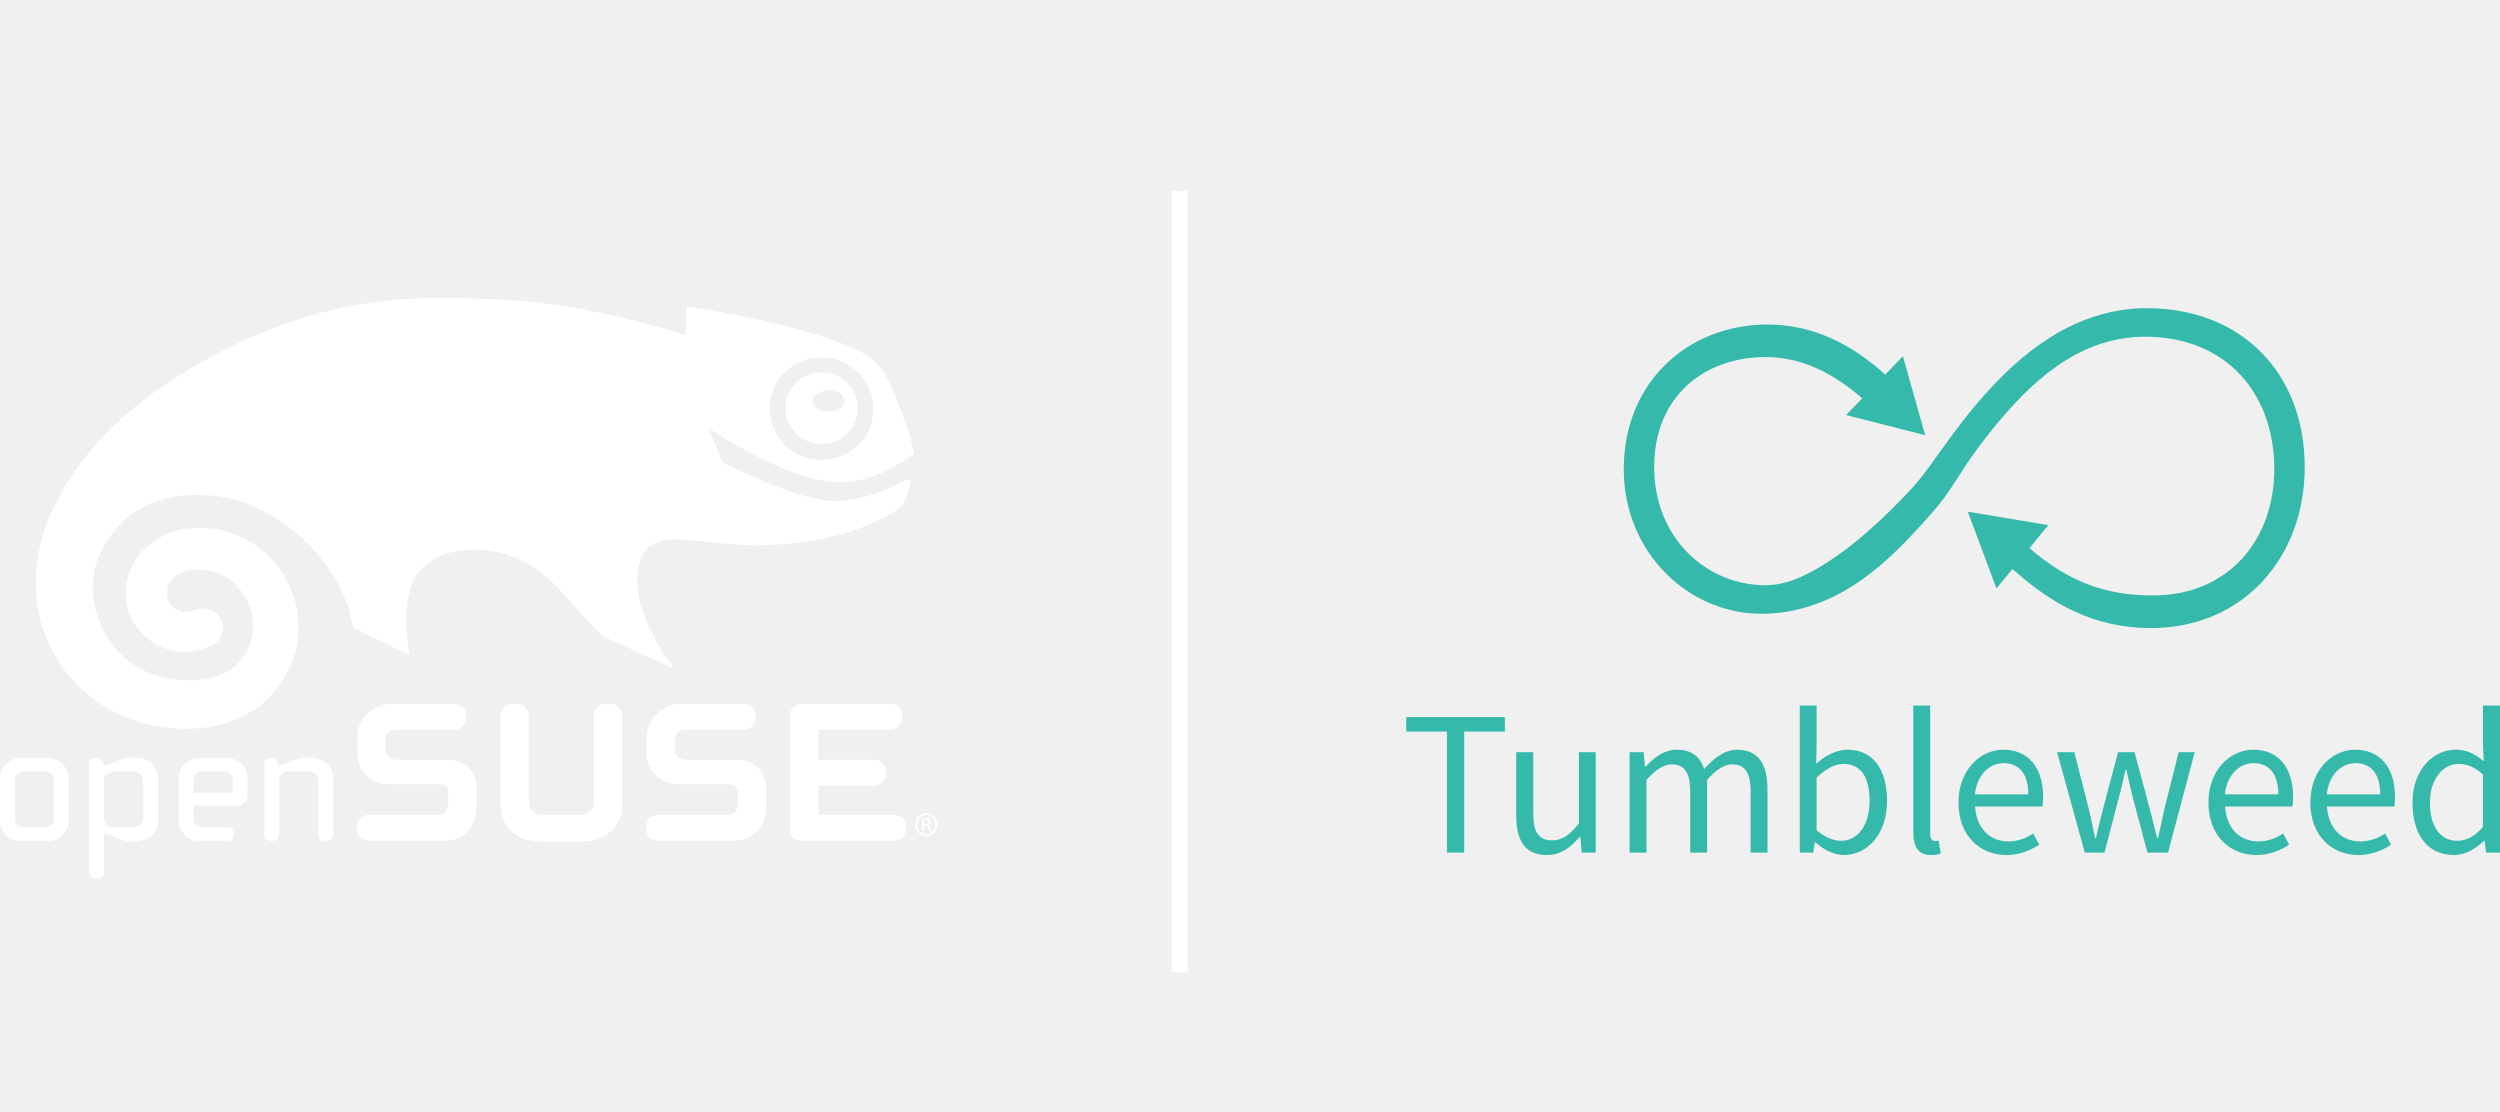
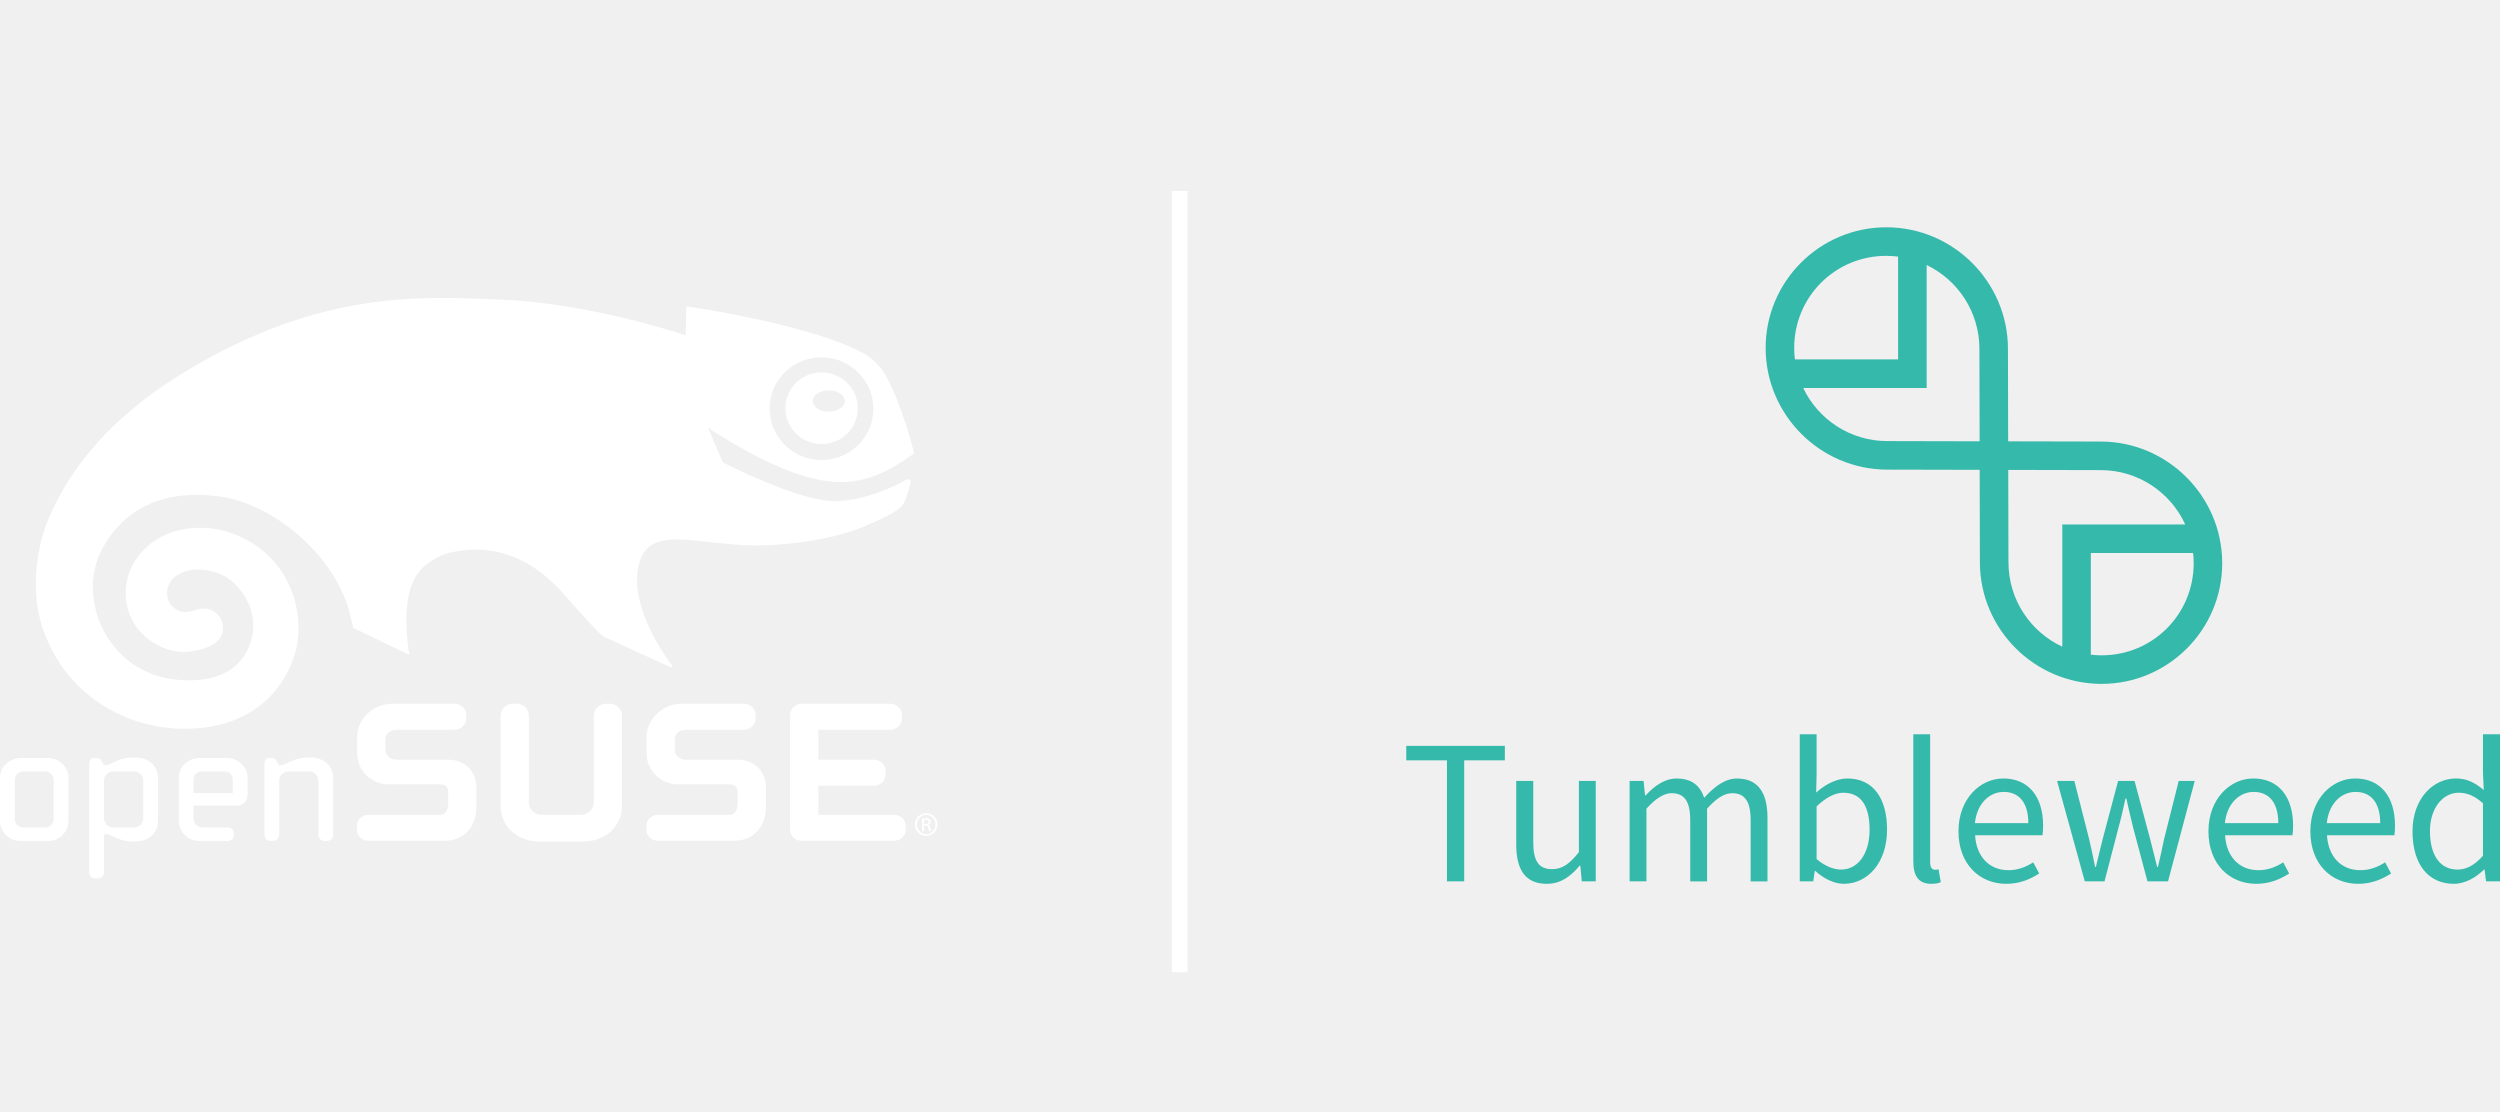
- <svg xmlns="http://www.w3.org/2000/svg" id="svg8" version="1.1" viewBox="0 0 180 80" preserveAspectRatio="xMidYMid meet" height="80" width="180">
+ <svg xmlns="http://www.w3.org/2000/svg" id="svg8" version="1.1" viewBox="0 0 180 80" preserveAspectRatio="xMidYMid" height="80" width="180">
  <defs id="defs2" />
  <g transform="translate(0,-1042.52)" id="layer1">
    <g transform="matrix(0.2109375,0,0,0.2086679,-0.107035,1063.614)" id="g887">
      <path id="Geeko" style="fill:#ffffff" d="m 281.365,27.426 c -3.311,-0.119 -6.451,1.051 -8.85,3.301 -2.399,2.25 -3.815,5.298 -3.915,8.599 -0.23,6.821 5.111,12.559 11.916,12.81 3.31,0.1 6.465,-1.07 8.878,-3.32 2.41,-2.261 3.795,-5.311 3.901,-8.599 0.23,-6.819 -5.109,-12.549 -11.93,-12.791 z m 2.02,13.512 c -3.031,0 -5.479,-1.64 -5.479,-3.65 0,-2.029 2.448,-3.66 5.479,-3.66 3.031,0 5.486,1.631 5.486,3.66 -0.002,2.01 -2.457,3.65 -5.486,3.65 z m 27.153,15.799 c 0.805,-0.531 1.396,-0.972 1.645,-1.07 l 0.268,-0.419 c -0.68,-4.279 -7.059,-25.029 -11.884,-30.019 -1.329,-1.359 -2.394,-2.699 -4.55,-3.96 C 278.564,11.098 237.155,4.96 235.216,4.679 l -0.33,0.091 -0.125,0.3 c 0,0 -0.16,8.58 -0.184,9.539 -4.229,-1.421 -34.972,-11.351 -63.791,-12.351 -24.44,-0.859 -60.033,-4.02 -107.196,24.98 l -1.394,0.868 C 40.006,41.948 24.686,59.017 16.678,78.846 c -2.512,6.24 -5.889,20.32 -2.541,33.569 1.442,5.791 4.13,11.611 7.756,16.819 8.194,11.77 21.944,19.58 36.749,20.899 20.904,1.87 36.733,-7.519 42.363,-25.099 3.871,-12.13 0,-29.928 -14.839,-39.008 C 74.094,78.636 61.115,80.316 53.586,85.297 47.055,89.627 43.356,96.357 43.421,103.747 c 0.151,13.11 11.444,20.078 19.564,20.099 2.359,0 4.728,-0.41 7.4,-1.28 0.951,-0.289 1.845,-0.649 2.831,-1.259 l 0.309,-0.181 0.195,-0.13 -0.065,0.039 c 1.85,-1.261 2.964,-3.311 2.964,-5.511 0,-0.6 -0.084,-1.208 -0.256,-1.821 -0.959,-3.32 -4.239,-5.328 -7.638,-4.709 l -0.46,0.109 -0.621,0.189 -0.901,0.31 c -1.87,0.46 -3.269,0.5 -3.569,0.51 -0.951,-0.061 -5.625,-1.461 -5.625,-6.58 v -0.07 c 0,-1.88 0.754,-3.199 1.17,-3.92 1.454,-2.28 5.435,-4.518 10.814,-4.05 7.059,0.61 12.149,4.23 15.52,11.06 3.129,6.349 2.31,14.159 -2.11,19.88 -4.39,5.668 -12.205,8.078 -22.598,6.959 -10.481,-1.159 -19.34,-7.191 -24.303,-16.579 -4.856,-9.178 -5.121,-20.059 -0.686,-28.418 10.609,-20.029 30.649,-19.82 41.637,-17.921 16.26,2.82 34.758,17.819 41.319,35.139 1.059,2.761 1.6,4.949 2.071,6.951 l 0.709,2.99 18.37,8.969 0.24,0.181 0.445,-0.04 0.081,-0.53 c -0.114,-0.41 -0.381,-0.789 -0.805,-5.93 -0.349,-4.562 -1.059,-17.051 5.228,-23.24 2.441,-2.419 6.161,-4.578 9.099,-5.269 12.04,-2.941 26.159,-0.912 39.507,14.539 6.91,7.98 10.279,11.619 11.97,13.249 l 0.589,0.531 0.695,0.519 c 0.554,0.302 22.954,10.621 22.954,10.621 l 0.461,-0.11 0.009,-0.479 c -0.149,-0.17 -14.199,-18.328 -11.698,-33.279 1.97,-11.909 11.447,-10.83 24.558,-9.35 4.279,0.5 9.152,1.059 14.196,1.172 14.083,0.089 29.254,-2.512 38.604,-6.602 6.049,-2.629 9.909,-4.379 12.328,-6.579 0.87,-0.721 1.321,-1.891 1.791,-3.15 l 0.33,-0.831 c 0.391,-1.021 0.966,-3.171 1.219,-4.35 0.102,-0.519 0.161,-1.068 -0.209,-1.359 l -1.294,0.24 c -4.106,2.471 -14.369,7.15 -23.965,7.35 -11.914,0.24 -35.898,-11.981 -38.399,-13.28 l -0.24,-0.279 c -0.589,-1.44 -4.19,-9.95 -4.96,-11.749 17.27,11.379 31.594,17.668 42.559,18.638 12.207,1.087 21.722,-5.574 25.785,-8.422 z M 263.191,39.298 c 0.175,-4.73 2.155,-9.12 5.614,-12.34 3.46,-3.231 7.975,-4.9 12.708,-4.749 9.76,0.349 17.43,8.589 17.095,18.338 -0.184,4.73 -2.164,9.12 -5.614,12.33 -3.46,3.25 -7.964,4.92 -12.719,4.76 -9.75,-0.36 -17.411,-8.58 -17.084,-18.338 z" />
      <path style="fill:#ffffff" d="m 134.486,141.732 c -7.784,0 -12.065,6.58 -12.065,11.13 v 5.84 c 0,6.7 5.474,10.851 10.549,10.851 h 17.819 c 2.245,0 2.715,1.47 2.715,2.71 v 3.769 c 0,0.4 -0.081,4.02 -2.715,4.02 h -24.303 c -2.415,0 -4.16,1.68 -4.16,3.979 v 1.042 c 0,2.291 1.745,3.96 4.16,3.96 h 25.624 c 6.698,0 11.019,-4.66 11.019,-11.879 v -6.302 c 0,-6.779 -4.87,-9.809 -9.706,-9.809 h -17.533 c -2.64,0 -3.836,-1.98 -3.836,-3.38 v -3.48 c 0,-2.191 1.464,-3.46 4.025,-3.46 h 19.408 c 2.38,0 4.171,-1.71 4.171,-3.971 v -1.04 c 0,-2.269 -1.821,-3.981 -4.251,-3.981 z" id="path865" />
      <path style="fill:#ffffff" d="m 207.349,141.732 c -2.301,0 -4.155,1.87 -4.155,4.171 v 29.838 c 0,2.39 -1.95,4.311 -4.311,4.311 h -13.545 c -2.369,0 -4.309,-1.92 -4.309,-4.311 v -29.838 c 0,-2.301 -1.87,-4.171 -4.169,-4.171 h -1.31 c -2.334,0 -4.171,1.842 -4.171,4.171 v 30.968 c 0,7.21 5.674,12.44 13.489,12.44 h 14.485 c 7.805,0 13.475,-5.228 13.475,-12.44 v -30.968 c 0,-2.329 -1.829,-4.171 -4.16,-4.171 z" id="path867" />
      <path style="fill:#ffffff" d="m 233.281,141.732 c -7.78,0 -12.074,6.58 -12.074,11.13 v 5.84 c 0,6.7 5.484,10.851 10.563,10.851 h 17.814 c 2.248,0 2.72,1.47 2.72,2.71 v 3.769 c 0,0.4 -0.081,4.02 -2.72,4.02 h -24.314 c -2.405,0 -4.16,1.68 -4.16,3.979 v 1.042 c 0,2.291 1.756,3.96 4.16,3.96 h 25.633 c 6.7,0 11.041,-4.66 11.041,-11.879 v -6.302 c 0,-6.779 -4.885,-9.809 -9.72,-9.809 h -17.533 c -2.647,0 -3.839,-1.98 -3.839,-3.38 v -3.48 c 0,-2.191 1.464,-3.46 4.025,-3.46 h 19.419 c 2.375,0 4.158,-1.71 4.158,-3.971 v -1.04 c 0,-2.269 -1.819,-3.981 -4.26,-3.981 z" id="path869" />
      <path style="fill:#ffffff" d="m 274.246,141.732 c -2.31,0 -4.055,1.712 -4.055,3.981 v 39.358 c 0,2.259 1.705,3.96 3.964,3.96 h 31.364 c 2.415,0 4.16,-1.67 4.16,-3.96 v -1.042 c 0,-2.299 -1.745,-3.979 -4.16,-3.979 0,0 -24.533,0 -25.687,0 0,-1.021 0,-9.011 0,-10.02 1.144,0 18.822,0 18.822,0 2.41,0 4.16,-1.691 4.16,-3.981 v -1.04 c 0,-2.301 -1.75,-3.971 -4.16,-3.971 0,0 -17.679,0 -18.822,0 0,-1.03 0,-9.29 0,-10.32 1.144,0 24.382,0 24.382,0 2.406,0 4.16,-1.659 4.16,-3.971 v -1.04 c 0,-2.301 -1.754,-3.981 -4.16,-3.981 h -29.968 z" id="path871" />
      <g style="fill:#ffffff" transform="matrix(1.753857,0,0,1.753857,-853.9525,-548.7525)" id="g881">
        <path style="fill:#ffffff" d="m 491.254,404.369 c -2.241,0 -4.065,1.744 -4.065,3.894 v 8.461 c 0,2.184 1.765,3.963 3.929,3.963 h 5.473 c 2.164,0 3.929,-1.779 3.929,-3.963 v -8.461 c 0,-2.149 -1.825,-3.894 -4.065,-3.894 z m -1.184,12.019 v -7.726 c 0,-0.906 0.744,-1.647 1.654,-1.647 h 4.264 c 0.89,0 1.648,0.758 1.648,1.647 v 7.726 c 0,0.912 -0.738,1.653 -1.648,1.653 h -4.296 c -0.912,0 -1.622,-0.725 -1.622,-1.653 z" id="path873" />
        <path style="fill:#ffffff" d="m 512.91,404.271 c -1.578,0 -2.768,0.564 -3.723,1.026 -0.582,0.279 -1.086,0.52 -1.477,0.52 -0.177,0 -0.328,-0.08 -0.408,-0.211 l -0.364,-0.696 c -0.091,-0.183 -0.456,-0.541 -0.907,-0.541 h -0.541 c -0.52,0 -0.936,0.467 -0.936,1.037 v 21.461 c 0,0.673 0.531,1.203 1.203,1.203 h 0.468 c 0.667,0 1.209,-0.536 1.209,-1.203 v -7.121 c 0,-0.211 0.137,-0.439 0.276,-0.439 0.391,0 0.895,0.229 1.477,0.496 0.955,0.439 2.145,0.98 3.723,0.98 h 0.505 c 2.794,0 4.532,-1.597 4.532,-4.162 v -8.192 c 0,-2.526 -1.775,-4.157 -4.532,-4.157 h -0.505 z m -5.475,11.952 v -7.39 c 0,-1.021 0.798,-1.818 1.818,-1.818 h 3.997 c 1.021,0 1.818,0.798 1.818,1.818 v 7.39 c 0,1.003 -0.818,1.818 -1.818,1.818 h -3.997 c -1.001,0 -1.818,-0.815 -1.818,-1.818 z" id="path875" />
        <path style="fill:#ffffff" d="m 526.044,404.369 c -2.241,0 -4.06,1.744 -4.06,3.894 v 8.398 c 0,2.178 1.768,4.025 3.854,4.025 h 5.647 c 0.698,0 1.203,-0.484 1.203,-1.141 v -0.37 c 0,-0.661 -0.505,-1.135 -1.203,-1.135 h -4.639 c -1.3,0 -1.986,-0.639 -1.986,-1.854 0,0 0,-2.115 0,-2.457 0.379,0 8.369,0 8.369,0 1.346,0 2.142,-0.821 2.142,-2.212 v -3.256 c 0,-2.149 -1.822,-3.894 -4.054,-3.894 h -5.273 z m -1.183,4.265 c 0,-0.907 0.713,-1.619 1.621,-1.619 h 4.396 c 0.906,0 1.613,0.712 1.613,1.619 0,0 0,2.28 0,2.622 -0.364,0 -7.258,0 -7.631,0 10e-4,-0.342 10e-4,-2.622 10e-4,-2.622 z" id="path877" />
        <path style="fill:#ffffff" d="m 546.997,404.271 c -1.573,0 -2.76,0.564 -3.718,1.021 -0.596,0.28 -1.105,0.525 -1.521,0.525 -0.183,0 -0.257,-0.023 -0.399,-0.269 l -0.331,-0.604 c -0.19,-0.382 -0.513,-0.575 -0.949,-0.575 h -0.465 c -0.562,0 -0.972,0.438 -0.972,1.037 v 14.077 c 0,0.667 0.527,1.203 1.206,1.203 h 0.465 c 0.667,0 1.211,-0.542 1.211,-1.203 v -10.65 c 0,-0.998 0.815,-1.818 1.813,-1.818 h 3.999 c 1.001,0 1.816,0.82 1.816,1.818 v 10.65 c 0,0.667 0.53,1.203 1.203,1.203 h 0.47 c 0.667,0 1.209,-0.542 1.209,-1.203 v -11.055 c 0,-2.526 -1.776,-4.157 -4.535,-4.157 z" id="path879" />
      </g>
      <g style="fill:#ffffff" transform="matrix(1.753857,0,0,1.753857,-853.9525,-548.7525)" id="g885">
        <path style="fill:#ffffff" d="m 667.456,415.229 c 1.218,0 2.188,0.99 2.188,2.229 0,1.257 -0.971,2.237 -2.198,2.237 -1.218,0 -2.208,-0.98 -2.208,-2.237 0,-1.238 0.99,-2.229 2.208,-2.229 z m -0.01,0.346 c -0.98,0 -1.782,0.842 -1.782,1.882 0,1.06 0.802,1.891 1.792,1.891 0.99,0.011 1.782,-0.831 1.782,-1.881 0,-1.05 -0.792,-1.892 -1.782,-1.892 z m -0.416,3.179 h -0.396 v -2.485 c 0.208,-0.03 0.406,-0.06 0.703,-0.06 0.377,0 0.624,0.079 0.772,0.188 0.149,0.108 0.229,0.276 0.229,0.515 0,0.326 -0.218,0.524 -0.485,0.604 v 0.021 c 0.218,0.039 0.366,0.237 0.416,0.604 0.06,0.387 0.118,0.535 0.158,0.614 h -0.416 c -0.06,-0.079 -0.119,-0.307 -0.168,-0.634 -0.06,-0.316 -0.218,-0.436 -0.535,-0.436 h -0.277 v 1.069 z m 0,-1.377 h 0.287 c 0.327,0 0.604,-0.118 0.604,-0.426 0,-0.218 -0.158,-0.436 -0.604,-0.436 -0.129,0 -0.218,0.01 -0.287,0.021 z" id="path883" />
      </g>
    </g>
-     <path id="path910" d="m 84.938,1056.27 -2e-6,56.25" style="fill:none;stroke:#ffffff;stroke-width:1.125px;stroke-linecap:butt;stroke-linejoin:miter;stroke-opacity:1" />
-     <path style="fill:#35b9ab;fill-opacity:1;stroke-width:0.513" d="m 154.559,1064.707 c -2.247,0 -4.431,0.652 -6.377,1.767 -1.892,1.083 -3.541,2.553 -5.01,4.158 a 35.743,35.933 0 0 0 -1.674,1.975 56.675,56.976 0 0 0 -1.501,2 c -0.248,0.344 -0.495,0.689 -0.742,1.034 -0.493,0.689 -0.995,1.378 -1.569,2.002 a 43.894,44.127 0 0 1 -1.635,1.685 c -1.394,1.362 -2.883,2.657 -4.526,3.708 -1.3,0.831 -2.82,1.622 -4.398,1.622 -4.232,0 -8.026,-3.373 -8.026,-8.508 0,-5.134 3.648,-7.921 8.026,-7.921 2.537,0 4.779,1.088 6.955,2.971 l -1.165,1.204 2.848,0.724 2.848,0.724 -0.801,-2.841 -0.801,-2.841 -1.274,1.318 c -2.226,-2.002 -4.993,-3.604 -8.466,-3.604 -5.692,0 -10.361,4.107 -10.361,10.415 0,6.015 4.669,10.415 9.923,10.415 2.174,0 4.278,-0.651 6.144,-1.755 1.673,-0.992 3.133,-2.3 4.474,-3.702 0.453,-0.473 0.892,-0.958 1.329,-1.446 0.566,-0.633 1.097,-1.26 1.571,-1.978 l 0.625,-0.946 c 0.383,-0.58 0.738,-1.155 1.149,-1.719 0.757,-1.04 1.551,-2.054 2.405,-3.014 1.432,-1.612 3.055,-3.113 4.967,-4.131 1.517,-0.807 3.195,-1.26 4.914,-1.26 5.983,0 9.339,4.181 9.339,9.535 0,4.988 -3.21,9.095 -8.755,9.095 -3.169,0 -5.948,-0.864 -8.875,-3.408 l 1.356,-1.658 -2.897,-0.484 -2.898,-0.484 1.032,2.765 1.033,2.765 1.152,-1.408 c 2.837,2.566 5.929,4.26 9.952,4.26 6.712,0 11.089,-5.135 11.089,-11.589 0,-6.748 -4.523,-11.442 -11.381,-11.442" id="path914" />
-     <path id="text927" transform="translate(0,1042.52)" d="M 129.582 50.797 L 129.582 61.385 L 130.557 61.385 L 130.66 60.641 L 130.705 60.641 C 131.341 61.221 132.096 61.562 132.762 61.562 C 134.404 61.562 135.867 60.121 135.867 57.652 C 135.867 55.422 134.877 53.979 133.014 53.979 C 132.215 53.979 131.415 54.41 130.764 54.99 L 130.795 53.682 L 130.795 50.797 L 129.582 50.797 z M 137.758 50.797 L 137.758 59.928 C 137.758 60.984 138.126 61.562 139.043 61.562 C 139.368 61.562 139.576 61.518 139.738 61.443 L 139.576 60.521 C 139.443 60.551 139.385 60.551 139.311 60.551 C 139.133 60.551 138.971 60.402 138.971 60.016 L 138.971 50.797 L 137.758 50.797 z M 178.771 50.797 L 178.771 53.578 L 178.832 54.811 C 178.196 54.29 177.649 53.979 176.82 53.979 C 175.178 53.979 173.699 55.436 173.699 57.785 C 173.699 60.194 174.867 61.562 176.672 61.562 C 177.515 61.562 178.284 61.087 178.846 60.537 L 178.891 60.537 L 178.994 61.385 L 180 61.385 L 180 50.797 L 178.771 50.797 z M 101.25 51.629 L 101.25 52.67 L 104.18 52.67 L 104.18 61.385 L 105.422 61.385 L 105.422 52.67 L 108.35 52.67 L 108.35 51.629 L 101.25 51.629 z M 120.719 53.979 C 119.861 53.979 119.108 54.513 118.486 55.197 L 118.441 55.197 L 118.338 54.156 L 117.332 54.156 L 117.332 61.385 L 118.545 61.385 L 118.545 56.15 C 119.211 55.407 119.817 55.035 120.35 55.035 C 121.267 55.035 121.695 55.614 121.695 56.967 L 121.695 61.385 L 122.908 61.385 L 122.908 56.15 C 123.574 55.407 124.151 55.035 124.713 55.035 C 125.615 55.035 126.045 55.614 126.045 56.967 L 126.045 61.385 L 127.258 61.385 L 127.258 56.805 C 127.258 54.961 126.548 53.979 125.068 53.979 C 124.196 53.979 123.456 54.543 122.701 55.361 C 122.405 54.499 121.813 53.979 120.719 53.979 z M 144.234 53.979 C 142.592 53.979 141.01 55.421 141.01 57.785 C 141.01 60.15 142.532 61.562 144.455 61.562 C 145.431 61.562 146.201 61.22 146.822 60.818 L 146.393 60.016 C 145.86 60.358 145.284 60.582 144.604 60.582 C 143.228 60.582 142.296 59.6 142.207 58.068 L 147.059 58.068 C 147.088 57.89 147.104 57.622 147.104 57.369 C 147.104 55.302 146.069 53.979 144.234 53.979 z M 162.232 53.979 C 160.591 53.979 159.008 55.421 159.008 57.785 C 159.008 60.15 160.532 61.562 162.455 61.562 C 163.431 61.562 164.199 61.22 164.82 60.818 L 164.393 60.016 C 163.86 60.358 163.282 60.582 162.602 60.582 C 161.226 60.582 160.294 59.6 160.205 58.068 L 165.057 58.068 C 165.086 57.89 165.102 57.622 165.102 57.369 C 165.102 55.302 164.067 53.979 162.232 53.979 z M 169.57 53.979 C 167.928 53.979 166.346 55.421 166.346 57.785 C 166.346 60.15 167.87 61.562 169.793 61.562 C 170.769 61.562 171.537 61.22 172.158 60.818 L 171.73 60.016 C 171.198 60.358 170.62 60.582 169.939 60.582 C 168.564 60.582 167.632 59.6 167.543 58.068 L 172.396 58.068 C 172.426 57.89 172.439 57.622 172.439 57.369 C 172.439 55.302 171.404 53.979 169.57 53.979 z M 109.168 54.156 L 109.168 58.736 C 109.168 60.58 109.848 61.562 111.371 61.562 C 112.362 61.562 113.073 61.042 113.738 60.254 L 113.783 60.254 L 113.887 61.385 L 114.893 61.385 L 114.893 54.156 L 113.68 54.156 L 113.68 59.287 C 112.999 60.135 112.482 60.506 111.742 60.506 C 110.796 60.506 110.395 59.927 110.395 58.574 L 110.395 54.156 L 109.168 54.156 z M 148.109 54.156 L 150.105 61.385 L 151.525 61.385 L 152.531 57.518 C 152.724 56.834 152.87 56.151 153.033 55.422 L 153.094 55.422 C 153.271 56.151 153.405 56.82 153.582 57.504 L 154.617 61.385 L 156.096 61.385 L 158.02 54.156 L 156.865 54.156 L 155.814 58.336 C 155.667 59.02 155.534 59.675 155.371 60.344 L 155.312 60.344 C 155.15 59.675 154.986 59.02 154.809 58.336 L 153.686 54.156 L 152.502 54.156 L 151.393 58.336 C 151.215 59.005 151.067 59.675 150.904 60.344 L 150.846 60.344 C 150.713 59.675 150.579 59.02 150.416 58.336 L 149.352 54.156 L 148.109 54.156 z M 144.264 54.945 C 145.388 54.945 146.039 55.734 146.039 57.191 L 142.193 57.191 C 142.341 55.764 143.258 54.945 144.264 54.945 z M 162.262 54.945 C 163.386 54.945 164.037 55.734 164.037 57.191 L 160.191 57.191 C 160.339 55.764 161.256 54.945 162.262 54.945 z M 169.6 54.945 C 170.724 54.945 171.375 55.734 171.375 57.191 L 167.529 57.191 C 167.677 55.764 168.594 54.945 169.6 54.945 z M 132.717 55.004 C 134.078 55.004 134.609 56.075 134.609 57.666 C 134.609 59.45 133.738 60.537 132.555 60.537 C 132.081 60.537 131.431 60.328 130.795 59.777 L 130.795 55.986 C 131.475 55.347 132.11 55.004 132.717 55.004 z M 177.027 55.004 C 177.619 55.004 178.165 55.213 178.771 55.764 L 178.771 59.541 C 178.18 60.21 177.603 60.537 176.938 60.537 C 175.68 60.537 174.955 59.496 174.955 57.771 C 174.955 56.121 175.874 55.004 177.027 55.004 z " style="font-style:normal;font-weight:normal;font-size:44.493px;line-height:1.25;font-family:sans-serif;letter-spacing:0px;word-spacing:0px;fill:#35b9ab;fill-opacity:1;stroke:none;stroke-width:1.112" />
+   </g>
+   <path id="path910" d="m 84.938,13.75 -2e-6,56.25" style="fill:none;stroke:#ffffff;stroke-width:1.125px;stroke-linecap:butt;stroke-linejoin:miter;stroke-opacity:1" />
+   <g id="layer2">
+     <path id="path12" style="color:#000000;fill:#35b9ab;fill-rule:evenodd;stroke-width:0.875;stroke-linecap:square;-inkscape-stroke:none" d="m 135.834,16.365 c -4.806,-0.012 -8.72,3.902 -8.708,8.708 0.012,4.806 3.934,8.728 8.74,8.74 l 2.161,0.005 -0.005,-5.58e-4 c 9.9e-4,3e-6 0.002,-3e-6 0.002,0 h 5.5e-4 c 1.964,0.005 3.677,0.008 4.512,0.01 0.002,1.146 0.011,4.829 0.015,6.672 0.012,4.806 3.934,8.729 8.74,8.74 4.806,0.012 8.72,-3.902 8.708,-8.708 -0.012,-4.806 -3.934,-8.728 -8.74,-8.74 -0.563,-0.001 -1.16,-0.003 -2.039,-0.005 -1.997,-0.005 -3.786,-0.008 -4.633,-0.01 -0.002,-1.146 -0.011,-4.829 -0.015,-6.672 -0.012,-4.806 -3.934,-8.729 -8.74,-8.74 z m -0.005,2.056 c 0.283,6.7e-4 0.562,0.021 0.835,0.056 v 7.402 h -7.43 c -0.033,-0.266 -0.052,-0.536 -0.052,-0.811 -0.008,-3.695 2.952,-6.656 6.647,-6.647 z m 2.891,0.66 c 2.244,1.079 3.792,3.37 3.798,6.029 0.005,1.84 0.012,5.509 0.015,6.663 -1.153,-0.003 -4.822,-0.011 -6.662,-0.015 -2.668,-0.006 -4.966,-1.566 -6.04,-3.823 h 8.889 z m 5.874,14.752 c 1.154,0.003 4.823,0.01 6.663,0.015 2.704,0.006 5.026,1.608 6.081,3.914 h -8.853 v 8.799 c -2.286,-1.064 -3.87,-3.376 -3.876,-6.065 -0.005,-1.84 -0.012,-5.509 -0.015,-6.662 z m 5.946,5.983 h 7.364 c 0.026,0.237 0.04,0.478 0.041,0.721 0.008,3.695 -2.952,6.656 -6.647,6.647 -0.257,-5.29e-4 -0.509,-0.017 -0.758,-0.046 z" />
+     <path id="text927" d="m 129.582,52.869 v 10.588 h 0.975 l 0.104,-0.744 h 0.045 c 0.636,0.58 1.391,0.922 2.057,0.922 1.642,0 3.105,-1.442 3.105,-3.91 0,-2.231 -0.99,-3.674 -2.854,-3.674 -0.799,0 -1.599,0.432 -2.25,1.012 l 0.031,-1.309 v -2.885 z m 8.176,0 v 9.131 c 0,1.056 0.368,1.635 1.285,1.635 0.325,0 0.533,-0.045 0.695,-0.119 l -0.162,-0.922 c -0.133,0.03 -0.192,0.029 -0.266,0.029 -0.177,0 -0.34,-0.149 -0.34,-0.535 v -9.219 z m 41.014,0 v 2.781 l 0.061,1.232 c -0.636,-0.52 -1.183,-0.832 -2.012,-0.832 -1.642,0 -3.121,1.457 -3.121,3.807 0,2.409 1.168,3.777 2.973,3.777 0.843,0 1.612,-0.475 2.174,-1.025 h 0.045 l 0.104,0.848 H 180 V 52.869 Z M 101.25,53.701 v 1.041 h 2.93 v 8.715 h 1.242 v -8.715 h 2.928 v -1.041 z m 19.469,2.35 c -0.858,0 -1.611,0.535 -2.232,1.219 h -0.045 l -0.104,-1.041 h -1.006 v 7.229 h 1.213 v -5.234 c 0.666,-0.744 1.272,-1.115 1.805,-1.115 0.917,0 1.346,0.578 1.346,1.932 v 4.418 h 1.213 v -5.234 c 0.666,-0.744 1.243,-1.115 1.805,-1.115 0.902,0 1.332,0.578 1.332,1.932 v 4.418 h 1.213 v -4.58 c 0,-1.844 -0.71,-2.826 -2.189,-2.826 -0.873,0 -1.613,0.565 -2.367,1.383 -0.296,-0.862 -0.888,-1.383 -1.982,-1.383 z m 23.516,0 c -1.642,0 -3.225,1.442 -3.225,3.807 0,2.364 1.522,3.777 3.445,3.777 0.976,0 1.746,-0.343 2.367,-0.744 l -0.43,-0.803 c -0.533,0.342 -1.109,0.566 -1.789,0.566 -1.376,0 -2.308,-0.982 -2.396,-2.514 h 4.852 c 0.03,-0.178 0.045,-0.446 0.045,-0.699 0,-2.067 -1.035,-3.391 -2.869,-3.391 z m 17.998,0 c -1.642,0 -3.225,1.442 -3.225,3.807 0,2.364 1.524,3.777 3.447,3.777 0.976,0 1.744,-0.343 2.365,-0.744 l -0.428,-0.803 c -0.533,0.342 -1.111,0.566 -1.791,0.566 -1.376,0 -2.308,-0.982 -2.396,-2.514 h 4.852 c 0.03,-0.178 0.045,-0.446 0.045,-0.699 0,-2.067 -1.035,-3.391 -2.869,-3.391 z m 7.338,0 c -1.642,0 -3.225,1.442 -3.225,3.807 0,2.364 1.524,3.777 3.447,3.777 0.976,0 1.744,-0.343 2.365,-0.744 l -0.428,-0.803 c -0.532,0.342 -1.111,0.566 -1.791,0.566 -1.376,0 -2.308,-0.982 -2.396,-2.514 h 4.854 c 0.03,-0.178 0.043,-0.446 0.043,-0.699 0,-2.067 -1.035,-3.391 -2.869,-3.391 z m -60.402,0.178 v 4.58 c 0,1.844 0.68,2.826 2.203,2.826 0.991,0 1.702,-0.52 2.367,-1.309 h 0.045 l 0.104,1.131 h 1.006 V 56.229 h -1.213 v 5.131 c -0.68,0.848 -1.198,1.219 -1.938,1.219 -0.947,0 -1.348,-0.578 -1.348,-1.932 V 56.229 Z m 38.941,0 1.996,7.229 h 1.42 l 1.006,-3.867 c 0.192,-0.684 0.339,-1.367 0.502,-2.096 h 0.061 c 0.177,0.729 0.311,1.398 0.488,2.082 l 1.035,3.881 h 1.479 l 1.924,-7.229 h -1.154 l -1.051,4.18 c -0.148,0.684 -0.281,1.339 -0.443,2.008 h -0.059 c -0.163,-0.669 -0.326,-1.324 -0.504,-2.008 l -1.123,-4.18 h -1.184 l -1.109,4.18 c -0.177,0.669 -0.326,1.339 -0.488,2.008 h -0.059 c -0.133,-0.669 -0.267,-1.324 -0.43,-2.008 L 149.352,56.229 Z m -3.846,0.789 c 1.124,0 1.775,0.789 1.775,2.246 h -3.846 c 0.148,-1.428 1.064,-2.246 2.07,-2.246 z m 17.998,0 c 1.124,0 1.775,0.789 1.775,2.246 h -3.846 c 0.148,-1.428 1.064,-2.246 2.07,-2.246 z m 7.338,0 c 1.124,0 1.775,0.789 1.775,2.246 h -3.846 c 0.148,-1.428 1.064,-2.246 2.07,-2.246 z m -36.883,0.059 c 1.361,0 1.893,1.071 1.893,2.662 0,1.784 -0.871,2.871 -2.055,2.871 -0.473,0 -1.124,-0.21 -1.76,-0.76 v -3.791 c 0.68,-0.639 1.315,-0.982 1.922,-0.982 z m 44.311,0 c 0.592,0 1.138,0.21 1.744,0.76 v 3.777 c -0.592,0.669 -1.168,0.996 -1.834,0.996 -1.257,0 -1.982,-1.041 -1.982,-2.766 0,-1.651 0.919,-2.768 2.072,-2.768 z" style="font-style:normal;font-weight:normal;font-size:44.493px;line-height:1.25;font-family:sans-serif;letter-spacing:0px;word-spacing:0px;fill:#35b9ab;fill-opacity:1;stroke:none;stroke-width:1.112" />
  </g>
</svg>
